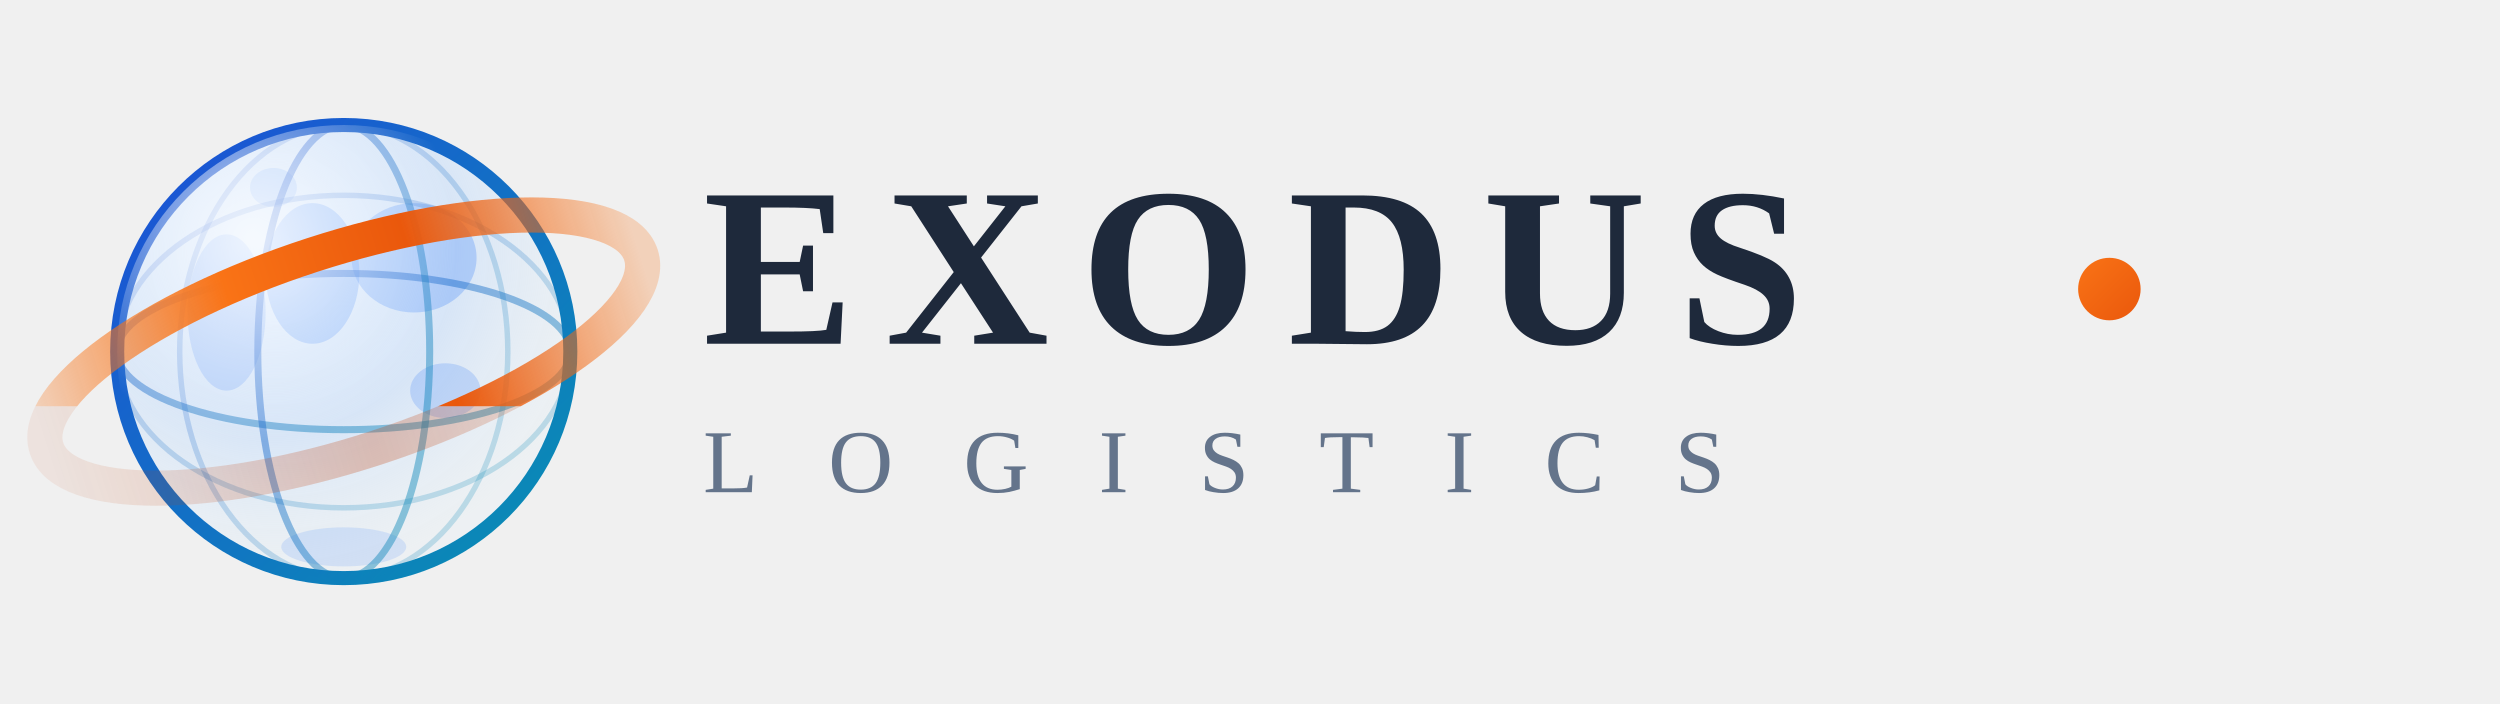
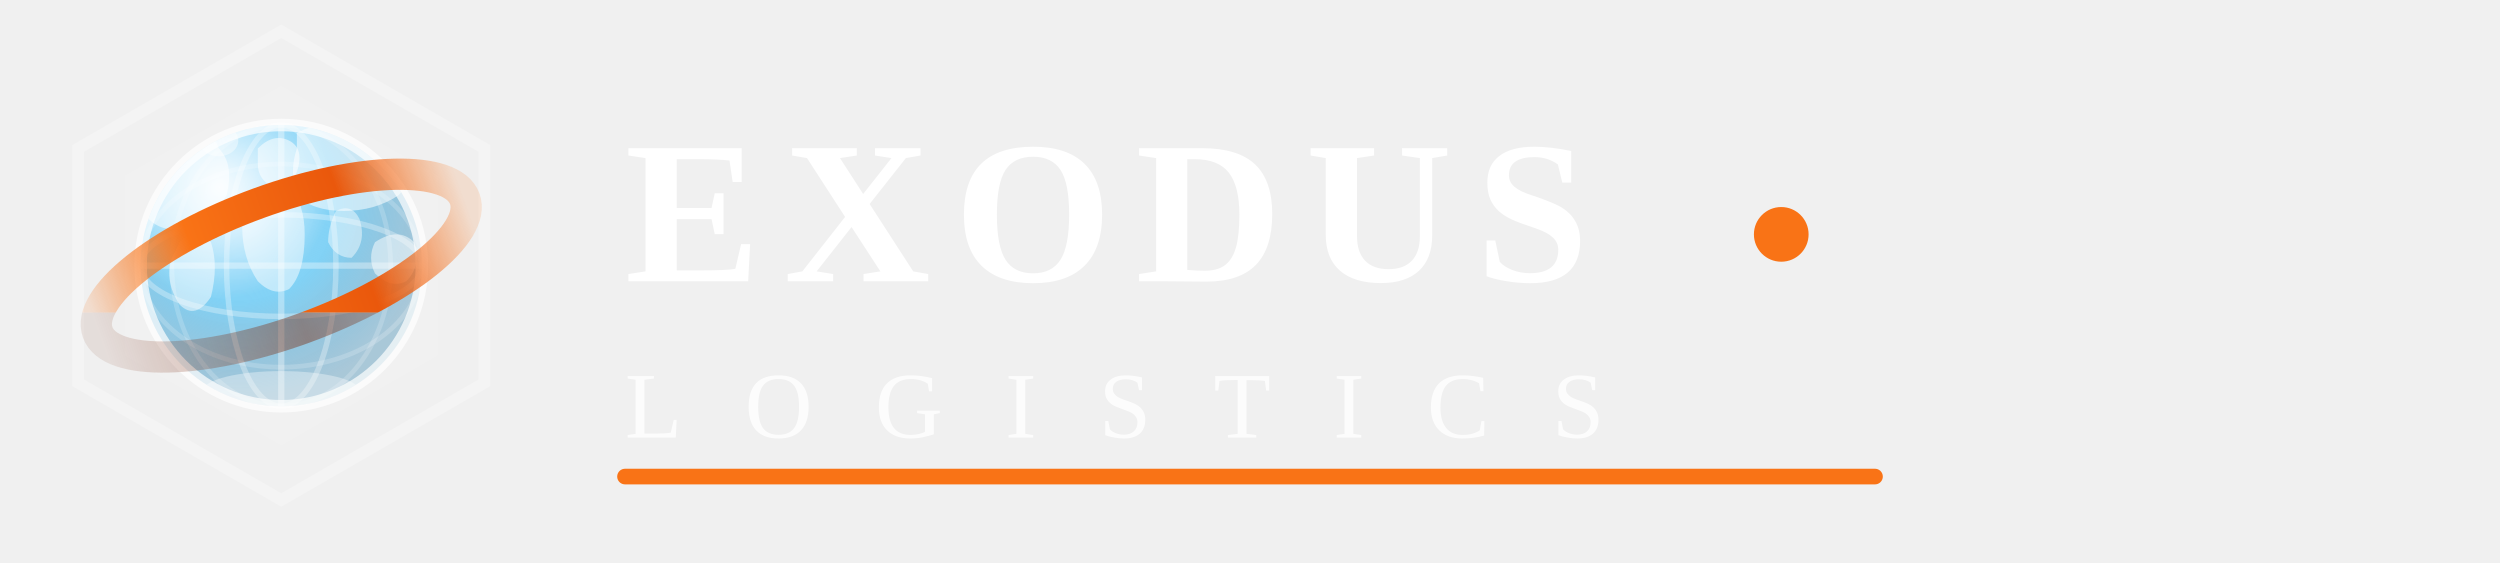
- <svg xmlns="http://www.w3.org/2000/svg" width="320" height="90" viewBox="0 0 320 90" fill="none">
+ <svg xmlns="http://www.w3.org/2000/svg" viewBox="0 0 320 72" width="320" height="72" fill="none">
  <defs>
-     <radialGradient id="gBody" cx="35%" cy="28%" r="72%">
-       <stop offset="0%" stop-color="#dbeafe" stop-opacity="0.95" />
-       <stop offset="55%" stop-color="#bfdbfe" stop-opacity="0.5" />
-       <stop offset="100%" stop-color="#e0f2fe" stop-opacity="0.2" />
+     <radialGradient id="gOcean" cx="35%" cy="28%" r="70%">
+       <stop offset="0%" stop-color="#bae6fd" stop-opacity="0.95" />
+       <stop offset="50%" stop-color="#38bdf8" stop-opacity="0.6" />
+       <stop offset="100%" stop-color="#0369a1" stop-opacity="0.3" />
    </radialGradient>
-     <radialGradient id="gShine" cx="30%" cy="25%" r="45%">
-       <stop offset="0%" stop-color="#ffffff" stop-opacity="0.75" />
+     <radialGradient id="gShine" cx="28%" cy="22%" r="40%">
+       <stop offset="0%" stop-color="#ffffff" stop-opacity="0.9" />
      <stop offset="100%" stop-color="#ffffff" stop-opacity="0" />
    </radialGradient>
-     <linearGradient id="gStroke" x1="0%" y1="0%" x2="100%" y2="100%">
-       <stop offset="0%" stop-color="#1d4ed8" />
-       <stop offset="100%" stop-color="#0891b2" />
+     <linearGradient id="gRingF" x1="0%" y1="0%" x2="100%" y2="0%">
+       <stop offset="0%" stop-color="#f97316" stop-opacity="0.15" />
+       <stop offset="30%" stop-color="#f97316" stop-opacity="1" />
+       <stop offset="70%" stop-color="#ea580c" stop-opacity="1" />
+       <stop offset="100%" stop-color="#f97316" stop-opacity="0.15" />
    </linearGradient>
-     <linearGradient id="gRing" x1="0%" y1="0%" x2="100%" y2="0%">
-       <stop offset="0%" stop-color="#f97316" stop-opacity="0.25" />
-       <stop offset="35%" stop-color="#f97316" stop-opacity="1" />
-       <stop offset="65%" stop-color="#ea580c" stop-opacity="1" />
-       <stop offset="100%" stop-color="#f97316" stop-opacity="0.25" />
+     <linearGradient id="gRingB" x1="0%" y1="0%" x2="100%" y2="0%">
+       <stop offset="0%" stop-color="#7c2d12" stop-opacity="0.1" />
+       <stop offset="50%" stop-color="#7c2d12" stop-opacity="0.45" />
+       <stop offset="100%" stop-color="#7c2d12" stop-opacity="0.1" />
    </linearGradient>
-     <linearGradient id="gRingBack" x1="0%" y1="0%" x2="100%" y2="0%">
-       <stop offset="0%" stop-color="#c2410c" stop-opacity="0.08" />
-       <stop offset="50%" stop-color="#c2410c" stop-opacity="0.28" />
-       <stop offset="100%" stop-color="#c2410c" stop-opacity="0.08" />
-     </linearGradient>
-     <linearGradient id="gOrange" x1="0%" y1="0%" x2="100%" y2="100%">
-       <stop offset="0%" stop-color="#f97316" />
-       <stop offset="100%" stop-color="#ea580c" />
-     </linearGradient>
-     <clipPath id="gClip">
-       <circle cx="44" cy="45" r="29" />
+     <clipPath id="gC">
+       <circle cx="36" cy="34" r="18" />
    </clipPath>
-     <clipPath id="gRingBehind">
-       <rect x="0" y="52" width="88" height="30" />
+     <clipPath id="gRB">
+       <rect x="0" y="40" width="72" height="20" />
    </clipPath>
-     <clipPath id="gRingFront">
-       <rect x="0" y="0" width="88" height="52" />
+     <clipPath id="gRF">
+       <rect x="0" y="0" width="72" height="40" />
    </clipPath>
  </defs>
-   <circle cx="44" cy="45" r="29" fill="url(#gBody)" stroke="url(#gStroke)" stroke-width="1.8" />
-   <g clip-path="url(#gClip)">
-     <ellipse cx="40" cy="35" rx="6" ry="9" fill="rgba(59,130,246,0.28)" />
-     <ellipse cx="29" cy="40" rx="5" ry="10" fill="rgba(59,130,246,0.22)" />
-     <ellipse cx="53" cy="33" rx="8" ry="7" fill="rgba(59,130,246,0.28)" />
-     <ellipse cx="57" cy="50" rx="4.5" ry="3.5" fill="rgba(59,130,246,0.22)" />
-     <ellipse cx="35" cy="24" rx="3" ry="2.5" fill="rgba(59,130,246,0.18)" />
-     <ellipse cx="44" cy="70" rx="8" ry="2.5" fill="rgba(59,130,246,0.15)" />
+   <polygon points="36,4 62,19 62,49 36,64 10,49 10,19" fill="none" stroke="rgba(255,255,255,0.25)" stroke-width="1.5" />
+   <polygon points="36,11 56,22.5 56,45.5 36,57 16,45.5 16,22.5" fill="rgba(255,255,255,0.08)" />
+   <circle cx="36" cy="34" r="18" fill="url(#gOcean)" stroke="rgba(255,255,255,0.7)" stroke-width="1.6" />
+   <g clip-path="url(#gC)">
+     <path d="M18 22 Q20 18 24 17 Q27 16 28 19 Q30 21 29 25 Q27 28 24 29 Q21 30 19 28 Q17 26 18 22 Z" fill="rgba(255,255,255,0.55)" />
+     <ellipse cx="28" cy="18" rx="2.5" ry="2" fill="rgba(255,255,255,0.4)" />
+     <path d="M23 31 Q25 29 27 31 Q28 34 27 38 Q25 41 23 39 Q21 36 22 33 Z" fill="rgba(255,255,255,0.5)" />
+     <path d="M33 19 Q35 17 37 18 Q39 19 38 22 Q37 24 35 24 Q33 23 33 21 Z" fill="rgba(255,255,255,0.55)" />
+     <path d="M33 25 Q35 23 37 24 Q39 26 39 30 Q39 35 37 37 Q35 38 33 36 Q31 33 31 29 Q31 26 33 25 Z" fill="rgba(255,255,255,0.5)" />
+     <path d="M38 17 Q42 15 47 16 Q51 17 52 20 Q53 23 51 25 Q48 27 44 27 Q40 27 38 25 Q37 22 38 19 Z" fill="rgba(255,255,255,0.55)" />
+     <path d="M43 27 Q45 26 46 28 Q47 31 45 33 Q43 33 42 31 Q42 29 43 27 Z" fill="rgba(255,255,255,0.45)" />
+     <path d="M48 31 Q51 29 53 31 Q54 34 52 36 Q50 37 48 35 Q47 33 48 31 Z" fill="rgba(255,255,255,0.5)" />
+     <ellipse cx="36" cy="50" rx="10" ry="2.5" fill="rgba(255,255,255,0.35)" />
  </g>
-   <ellipse cx="44" cy="45" rx="29" ry="10" fill="none" stroke="url(#gStroke)" stroke-width="0.9" opacity="0.45" />
-   <ellipse cx="44" cy="45" rx="29" ry="20" fill="none" stroke="url(#gStroke)" stroke-width="0.7" opacity="0.22" />
-   <ellipse cx="44" cy="45" rx="11" ry="29" fill="none" stroke="url(#gStroke)" stroke-width="0.9" opacity="0.45" />
-   <ellipse cx="44" cy="45" rx="21" ry="29" fill="none" stroke="url(#gStroke)" stroke-width="0.7" opacity="0.22" />
-   <line x1="15" y1="45" x2="73" y2="45" stroke="url(#gStroke)" stroke-width="1" opacity="0.45" />
-   <line x1="44" y1="16" x2="44" y2="74" stroke="url(#gStroke)" stroke-width="1" opacity="0.45" />
-   <g clip-path="url(#gRingBehind)">
-     <ellipse cx="44" cy="45" rx="40" ry="13" fill="none" stroke="url(#gRingBack)" stroke-width="4.5" transform="rotate(-18,44,45)" />
+   <ellipse cx="36" cy="34" rx="18" ry="6.5" fill="none" stroke="rgba(255,255,255,0.3)" stroke-width="0.7" />
+   <ellipse cx="36" cy="34" rx="18" ry="13" fill="none" stroke="rgba(255,255,255,0.18)" stroke-width="0.6" />
+   <ellipse cx="36" cy="34" rx="7" ry="18" fill="none" stroke="rgba(255,255,255,0.3)" stroke-width="0.7" />
+   <ellipse cx="36" cy="34" rx="14" ry="18" fill="none" stroke="rgba(255,255,255,0.18)" stroke-width="0.6" />
+   <line x1="18" y1="34" x2="54" y2="34" stroke="rgba(255,255,255,0.35)" stroke-width="0.8" />
+   <line x1="36" y1="16" x2="36" y2="52" stroke="rgba(255,255,255,0.35)" stroke-width="0.8" />
+   <g clip-path="url(#gRB)">
+     <ellipse cx="36" cy="34" rx="25" ry="8.5" fill="none" stroke="url(#gRingB)" stroke-width="4" transform="rotate(-20,36,34)" />
  </g>
-   <circle cx="44" cy="45" r="29" fill="url(#gShine)" />
-   <g clip-path="url(#gRingFront)">
-     <ellipse cx="44" cy="45" rx="40" ry="13" fill="none" stroke="url(#gRing)" stroke-width="4.5" transform="rotate(-18,44,45)" />
+   <circle cx="36" cy="34" r="18" fill="url(#gShine)" />
+   <g clip-path="url(#gRF)">
+     <ellipse cx="36" cy="34" rx="25" ry="8.5" fill="none" stroke="url(#gRingF)" stroke-width="4" transform="rotate(-20,36,34)" />
  </g>
-   <text x="90" y="44" font-family="Georgia, Times New Roman, serif" font-size="29" font-weight="700" letter-spacing="4" fill="#1e293b">EXODUS</text>
-   <circle cx="270" cy="37" r="4" fill="url(#gOrange)" />
-   <text x="90" y="63" font-family="Georgia, Times New Roman, serif" font-size="11.5" font-weight="400" letter-spacing="9" fill="#64748b">LOGISTICS</text>
-   <line x1="90" y1="69" x2="274" y2="69" stroke="url(#gOrange)" stroke-width="2" stroke-linecap="round" opacity="0.85" />
+   <text x="80" y="36" font-family="Georgia, 'Times New Roman', serif" font-size="26" font-weight="700" letter-spacing="3" fill="#ffffff">EXODUS</text>
+   <circle cx="228" cy="30" r="3.5" fill="#f97316" />
+   <text x="80" y="56" font-family="Georgia, 'Times New Roman', serif" font-size="12" font-weight="400" letter-spacing="8" fill="rgba(255,255,255,0.82)">LOGISTICS</text>
+   <line x1="80" y1="61" x2="240" y2="61" stroke="#f97316" stroke-width="2" stroke-linecap="round" />
</svg>
